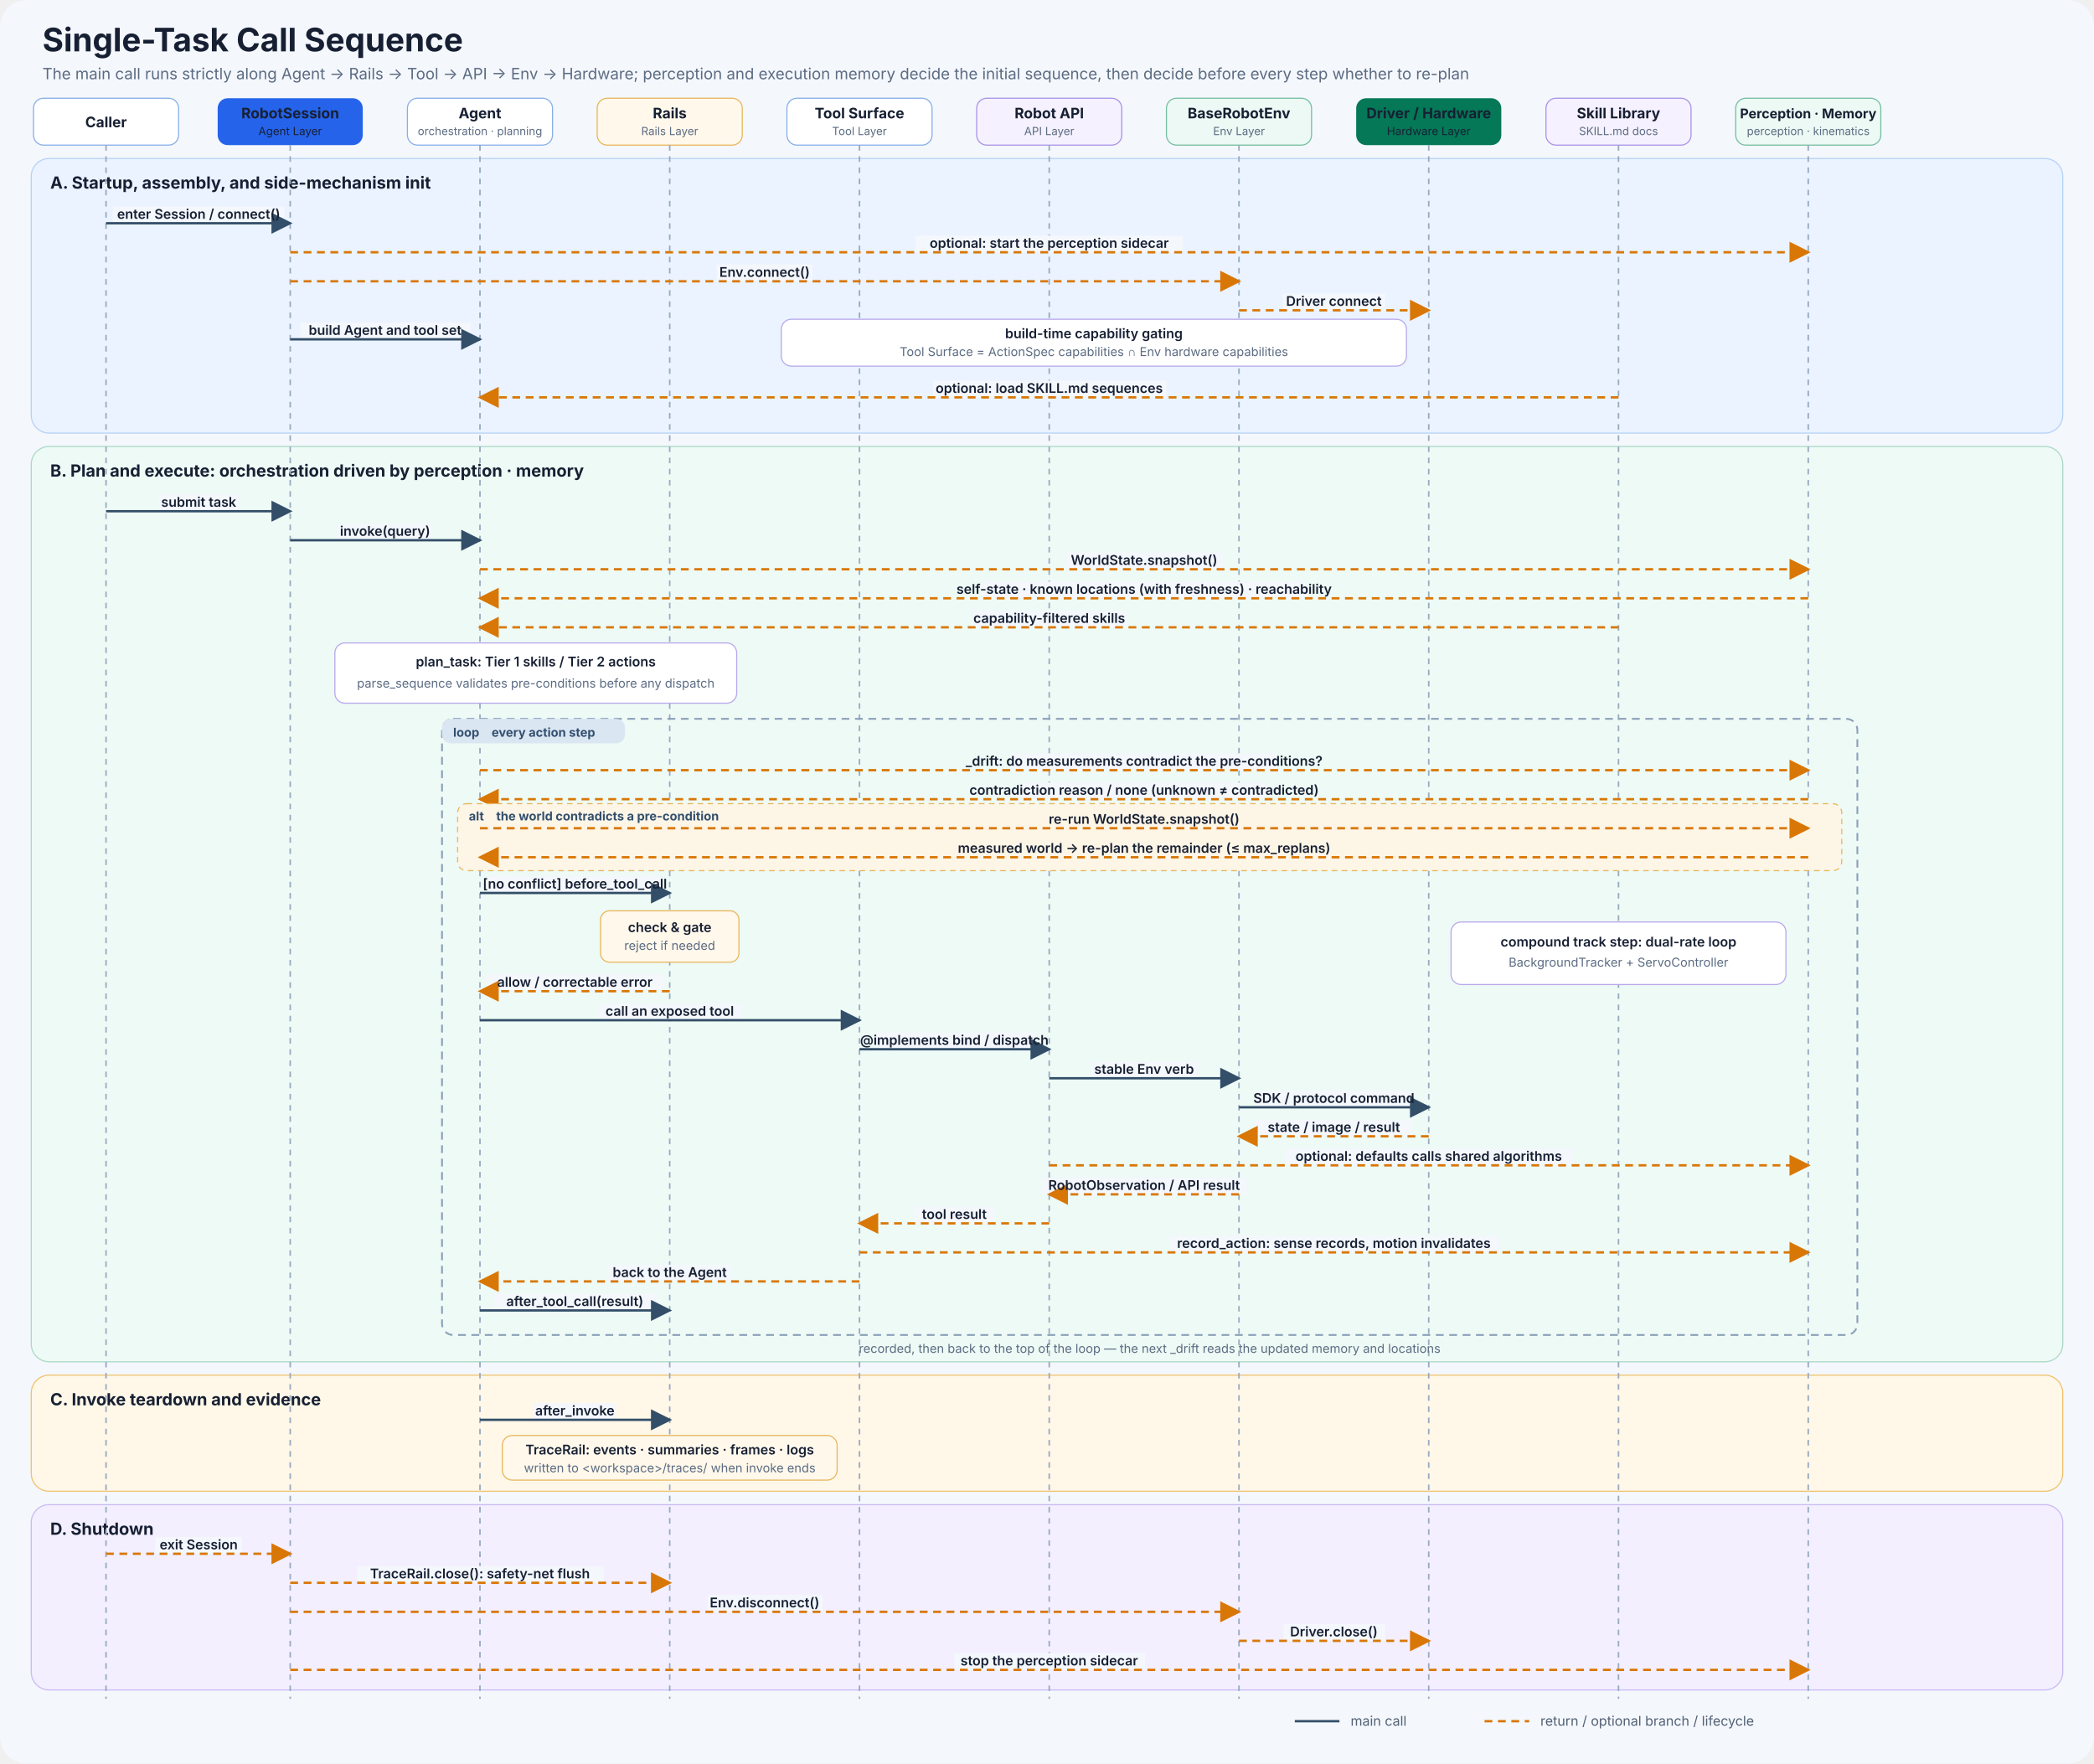
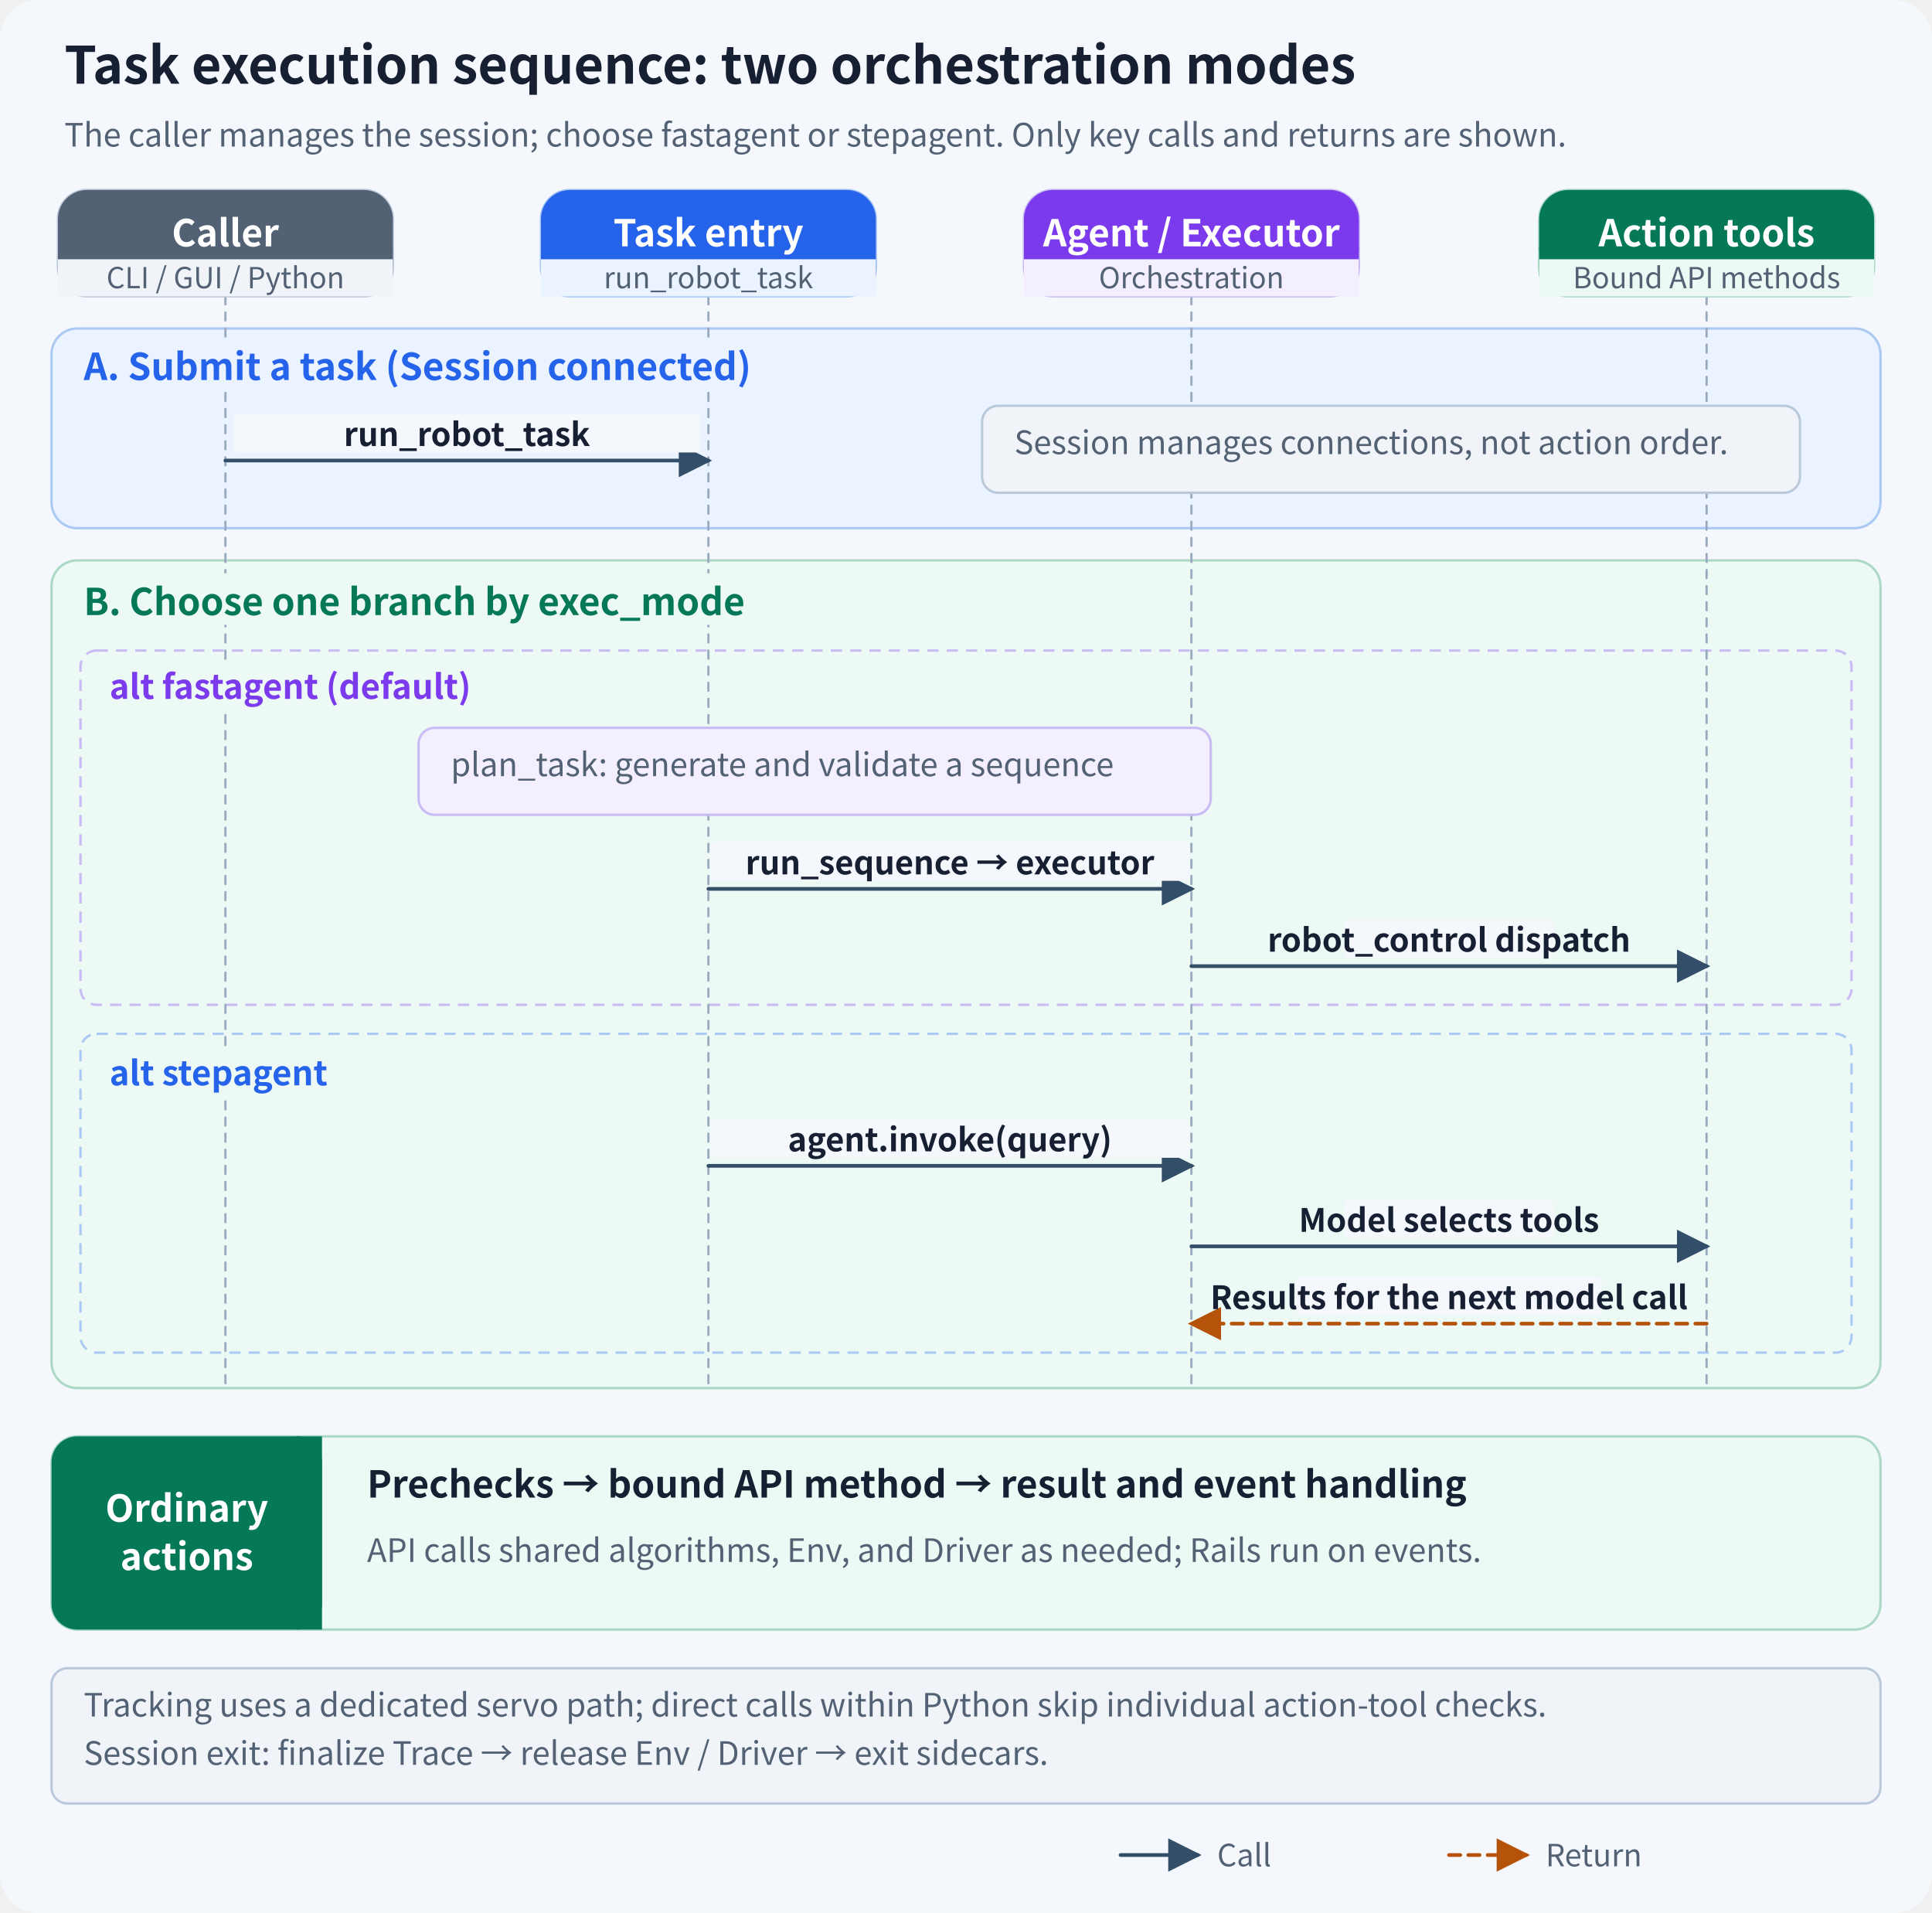
- <svg xmlns="http://www.w3.org/2000/svg" width="1876" height="1580" viewBox="0 0 1876 1580" role="img" aria-labelledby="title desc">
+ <svg xmlns="http://www.w3.org/2000/svg" width="1200" height="1188" viewBox="0 0 1200 1188" role="img" aria-labelledby="title desc">
  <defs>
    <marker id="arrow" markerWidth="9" markerHeight="9" refX="8" refY="4.5" orient="auto">
-       <path d="M0 0L9 4.5L0 9Z" fill="#334e68" />
+       <path d="M0 0 L9 4.5 L0 9 Z" fill="#334e68" />
    </marker>
-     <marker id="ret-arrow" markerWidth="9" markerHeight="9" refX="8" refY="4.5" orient="auto">
-       <path d="M0 0L9 4.5L0 9Z" fill="#d97706" />
+     <marker id="input-arrow" markerWidth="9" markerHeight="9" refX="8" refY="4.5" orient="auto">
+       <path d="M0 0 L9 4.5 L0 9 Z" fill="#b45309" />
    </marker>
-     <style>text{font-family:Inter,"Segoe UI",Arial,sans-serif;fill:#172033}.title{font-size:29px;font-weight:700}.subtitle{font-size:14px;fill:#5b6b82}.actor{font-size:13px;font-weight:700}.actor-sub{font-size:10px;fill:#5b6b82}.phase{font-size:15px;font-weight:700}.msg{font-size:12px;font-weight:600}.note{font-size:11px;fill:#5b6b82}.call{stroke:#334e68;stroke-width:2.1;marker-end:url(#arrow)}.ret{stroke:#d97706;stroke-width:2.1;stroke-dasharray:7 5;marker-end:url(#ret-arrow)}.life{stroke:#9aabc0;stroke-width:1.4;stroke-dasharray:5 5}.legend{font-size:12px;fill:#526174}.bg{fill:#f4f7fc}.bg2{fill:#fdf5e6}.frame{fill:none;stroke:#8aa0b8;stroke-width:1.6;stroke-dasharray:7 5}.tag{font-size:11px;font-weight:700;fill:#33506e}</style>
+     <filter id="shadow" x="-10%" y="-15%" width="120%" height="140%">
+       <feDropShadow dx="0" dy="3" stdDeviation="4" flood-color="#19324d" flood-opacity="0.12" />
+     </filter>
+     <style>text { font-family: "Noto Sans CJK SC", "Microsoft YaHei", "PingFang SC", sans-serif; } path, line { stroke-linejoin: round; stroke-linecap: round; }</style>
  </defs>
-   <rect width="1876" height="1580" rx="24" fill="#f4f7fc" />
-   <text x="38" y="46" class="title">Single-Task Call Sequence</text>
-   <text x="38" y="71" class="subtitle">The main call runs strictly along Agent → Rails → Tool → API → Env → Hardware; perception and execution memory decide the initial sequence, then decide before every step whether to re-plan</text>
-   <rect x="28" y="142" width="1820" height="246" rx="16" fill="#eaf3ff" stroke="#b7d2f7" />
-   <text x="45" y="169" class="phase" fill="#1d4ed8">A. Startup, assembly, and side-mechanism init</text>
-   <rect x="28" y="400" width="1820" height="820" rx="16" fill="#eefaf5" stroke="#acd9c6" />
-   <text x="45" y="427" class="phase" fill="#047857">B. Plan and execute: orchestration driven by perception · memory</text>
-   <rect x="28" y="1232" width="1820" height="104" rx="16" fill="#fff7e8" stroke="#efc36f" />
-   <text x="45" y="1259" class="phase" fill="#b45309">C. Invoke teardown and evidence</text>
-   <rect x="28" y="1348" width="1820" height="166" rx="16" fill="#f3efff" stroke="#c9bbf3" />
-   <text x="45" y="1375" class="phase" fill="#6d28d9">D. Shutdown</text>
-   <g>
-     <rect x="30" y="88" width="130" height="42" rx="9" fill="#fff" stroke="#88afe8" />
-     <text x="95" y="114" text-anchor="middle" class="actor">Caller</text>
-     <rect x="195" y="88" width="130" height="42" rx="9" fill="#2563eb" />
-     <text x="260" y="106" text-anchor="middle" font-size="13" font-weight="700" fill="#fff">RobotSession</text>
-     <text x="260" y="121" text-anchor="middle" font-size="10" fill="#dbeafe">Agent Layer</text>
-     <rect x="365" y="88" width="130" height="42" rx="9" fill="#fff" stroke="#88afe8" />
-     <text x="430" y="106" text-anchor="middle" class="actor">Agent</text>
-     <text x="430" y="121" text-anchor="middle" class="actor-sub">orchestration · planning</text>
-     <rect x="535" y="88" width="130" height="42" rx="9" fill="#fff8eb" stroke="#e8b75d" />
-     <text x="600" y="106" text-anchor="middle" class="actor">Rails</text>
-     <text x="600" y="121" text-anchor="middle" class="actor-sub">Rails Layer</text>
-     <rect x="705" y="88" width="130" height="42" rx="9" fill="#fff" stroke="#88afe8" />
-     <text x="770" y="106" text-anchor="middle" class="actor">Tool Surface</text>
-     <text x="770" y="121" text-anchor="middle" class="actor-sub">Tool Layer</text>
-     <rect x="875" y="88" width="130" height="42" rx="9" fill="#f5f1ff" stroke="#aa94e7" />
-     <text x="940" y="106" text-anchor="middle" class="actor">Robot API</text>
-     <text x="940" y="121" text-anchor="middle" class="actor-sub">API Layer</text>
-     <rect x="1045" y="88" width="130" height="42" rx="9" fill="#ecf9f4" stroke="#76bfa1" />
-     <text x="1110" y="106" text-anchor="middle" class="actor">BaseRobotEnv</text>
-     <text x="1110" y="121" text-anchor="middle" class="actor-sub">Env Layer</text>
-     <rect x="1215" y="88" width="130" height="42" rx="9" fill="#047857" />
-     <text x="1280" y="106" text-anchor="middle" font-size="13" font-weight="700" fill="#fff">Driver / Hardware</text>
-     <text x="1280" y="121" text-anchor="middle" font-size="10" fill="#d1fae5">Hardware Layer</text>
-     <rect x="1385" y="88" width="130" height="42" rx="9" fill="#f5f1ff" stroke="#aa94e7" />
-     <text x="1450" y="106" text-anchor="middle" class="actor" fill="#6d28d9">Skill Library</text>
-     <text x="1450" y="121" text-anchor="middle" class="actor-sub" fill="#8b5cf6">SKILL.md docs</text>
-     <rect x="1555" y="88" width="130" height="42" rx="9" fill="#ecf9f4" stroke="#76bfa1" />
-     <text x="1620" y="106" text-anchor="middle" font-size="12" font-weight="700" fill="#047857">Perception · Memory</text>
-     <text x="1620" y="121" text-anchor="middle" class="actor-sub" fill="#059669">perception · kinematics</text>
-   </g>
-   <g>
-     <line x1="95" y1="130" x2="95" y2="1522" class="life" />
-     <line x1="260" y1="130" x2="260" y2="1522" class="life" />
-     <line x1="430" y1="130" x2="430" y2="1522" class="life" />
-     <line x1="600" y1="130" x2="600" y2="1522" class="life" />
-     <line x1="770" y1="130" x2="770" y2="1522" class="life" />
-     <line x1="940" y1="130" x2="940" y2="1522" class="life" />
-     <line x1="1110" y1="130" x2="1110" y2="1522" class="life" />
-     <line x1="1280" y1="130" x2="1280" y2="1522" class="life" />
-     <line x1="1450" y1="130" x2="1450" y2="1522" class="life" />
-     <line x1="1620" y1="130" x2="1620" y2="1522" class="life" />
-   </g>
-   <rect x="101" y="185" width="154" height="15" class="bg" />
-   <line x1="95" y1="200" x2="260" y2="200" class="call" />
-   <text x="178" y="196" text-anchor="middle" class="msg">enter Session / connect()</text>
-   <rect x="820" y="211" width="240" height="15" class="bg" />
-   <line x1="260" y1="226" x2="1620" y2="226" class="ret" />
-   <text x="940" y="222" text-anchor="middle" class="msg">optional: start the perception sidecar</text>
-   <rect x="642" y="237" width="86" height="15" class="bg" />
-   <line x1="260" y1="252" x2="1110" y2="252" class="ret" />
-   <text x="685" y="248" text-anchor="middle" class="msg">Env.connect()</text>
-   <rect x="1149" y="263" width="92" height="15" class="bg" />
-   <line x1="1110" y1="278" x2="1280" y2="278" class="ret" />
-   <text x="1195" y="274" text-anchor="middle" class="msg">Driver connect</text>
-   <rect x="269" y="289" width="153" height="15" class="bg" />
-   <line x1="260" y1="304" x2="430" y2="304" class="call" />
-   <text x="345" y="300" text-anchor="middle" class="msg">build Agent and tool set</text>
-   <rect x="700" y="286" width="560" height="42" rx="9" fill="#fff" stroke="#b9a8ec" />
-   <text x="980" y="303" text-anchor="middle" class="msg">build-time capability gating</text>
-   <text x="980" y="319" text-anchor="middle" class="note">Tool Surface = ActionSpec capabilities ∩ Env hardware capabilities</text>
-   <rect x="836" y="341" width="209" height="15" class="bg" />
-   <line x1="1450" y1="356" x2="430" y2="356" class="ret" />
-   <text x="940" y="352" text-anchor="middle" class="msg">optional: load SKILL.md sequences</text>
-   <rect x="142" y="443" width="72" height="15" class="bg" />
-   <line x1="95" y1="458" x2="260" y2="458" class="call" />
-   <text x="178" y="454" text-anchor="middle" class="msg">submit task</text>
-   <rect x="303" y="469" width="84" height="15" class="bg" />
-   <line x1="260" y1="484" x2="430" y2="484" class="call" />
-   <text x="345" y="480" text-anchor="middle" class="msg">invoke(query)</text>
-   <rect x="955" y="495" width="141" height="15" class="bg" />
-   <line x1="430" y1="510" x2="1620" y2="510" class="ret" />
-   <text x="1025" y="506" text-anchor="middle" class="msg">WorldState.snapshot()</text>
-   <rect x="880" y="521" width="290" height="15" class="bg" />
-   <line x1="1620" y1="536" x2="430" y2="536" class="ret" />
-   <text x="1025" y="532" text-anchor="middle" class="msg">self-state · known locations (with freshness) · reachability</text>
-   <rect x="871" y="547" width="138" height="15" class="bg" />
-   <line x1="1450" y1="562" x2="430" y2="562" class="ret" />
-   <text x="940" y="558" text-anchor="middle" class="msg">capability-filtered skills</text>
-   <rect x="300" y="576" width="360" height="54" rx="9" fill="#fff" stroke="#b9a8ec" />
-   <text x="480" y="597" text-anchor="middle" class="msg">plan_task: Tier 1 skills / Tier 2 actions</text>
-   <text x="480" y="616" text-anchor="middle" class="note">parse_sequence validates pre-conditions before any dispatch</text>
-   <rect x="396" y="644" width="1268" height="552" rx="10" class="frame" />
-   <rect x="396" y="644" width="164" height="22" rx="8" fill="#dbe6f3" />
-   <text x="406" y="660" class="tag">loop　every action step</text>
-   <rect x="906" y="675" width="238" height="15" class="bg" />
-   <line x1="430" y1="690" x2="1620" y2="690" class="ret" />
-   <text x="1025" y="686" text-anchor="middle" class="msg">_drift: do measurements contradict the pre-conditions?</text>
-   <rect x="915" y="701" width="220" height="15" class="bg" />
-   <line x1="1620" y1="716" x2="430" y2="716" class="ret" />
-   <text x="1025" y="712" text-anchor="middle" class="msg">contradiction reason / none (unknown ≠ contradicted)</text>
-   <rect x="410" y="720" width="1240" height="60" rx="8" fill="#fdf5e6" stroke="#e8b75d" stroke-dasharray="5 4" />
-   <text x="420" y="735" class="tag" fill="#b45309">alt　the world contradicts a pre-condition</text>
-   <rect x="936" y="727" width="178" height="15" class="bg2" />
-   <line x1="430" y1="742" x2="1620" y2="742" class="ret" />
-   <text x="1025" y="738" text-anchor="middle" class="msg">re-run WorldState.snapshot()</text>
-   <rect x="891" y="753" width="268" height="15" class="bg2" />
-   <line x1="1620" y1="768" x2="430" y2="768" class="ret" />
-   <text x="1025" y="764" text-anchor="middle" class="msg">measured world → re-plan the remainder (≤ max_replans)</text>
-   <rect x="437" y="785" width="156" height="15" class="bg" />
-   <line x1="430" y1="800" x2="600" y2="800" class="call" />
-   <text x="515" y="796" text-anchor="middle" class="msg">[no conflict] before_tool_call</text>
-   <rect x="538" y="816" width="124" height="46" rx="8" fill="#fff8eb" stroke="#e8b75d" />
-   <text x="600" y="835" text-anchor="middle" class="msg">check &amp; gate</text>
-   <text x="600" y="851" text-anchor="middle" class="note">reject if needed</text>
-   <rect x="1300" y="826" width="300" height="56" rx="9" fill="#fff" stroke="#b9a8ec" />
-   <text x="1450" y="848" text-anchor="middle" class="msg">compound track step: dual-rate loop</text>
-   <text x="1450" y="866" text-anchor="middle" class="note">BackgroundTracker + ServoController</text>
-   <rect x="436" y="873" width="159" height="15" class="bg" />
-   <line x1="600" y1="888" x2="430" y2="888" class="ret" />
-   <text x="515" y="884" text-anchor="middle" class="msg">allow / correctable error</text>
-   <rect x="536" y="899" width="128" height="15" class="bg" />
-   <line x1="430" y1="914" x2="770" y2="914" class="call" />
-   <text x="600" y="910" text-anchor="middle" class="msg">call an exposed tool</text>
-   <rect x="783" y="925" width="144" height="15" class="bg" />
-   <line x1="770" y1="940" x2="940" y2="940" class="call" />
-   <text x="855" y="936" text-anchor="middle" class="msg">@implements bind / dispatch</text>
-   <rect x="977" y="951" width="96" height="15" class="bg" />
-   <line x1="940" y1="966" x2="1110" y2="966" class="call" />
-   <text x="1025" y="962" text-anchor="middle" class="msg">stable Env verb</text>
-   <rect x="1125" y="977" width="140" height="15" class="bg" />
-   <line x1="1110" y1="992" x2="1280" y2="992" class="call" />
-   <text x="1195" y="988" text-anchor="middle" class="msg">SDK / protocol command</text>
-   <rect x="1125" y="1003" width="140" height="15" class="bg" />
-   <line x1="1280" y1="1018" x2="1110" y2="1018" class="ret" />
-   <text x="1195" y="1014" text-anchor="middle" class="msg">state / image / result</text>
-   <rect x="1151" y="1029" width="258" height="15" class="bg" />
-   <line x1="940" y1="1044" x2="1620" y2="1044" class="ret" />
-   <text x="1280" y="1040" text-anchor="middle" class="msg">optional: defaults calls shared algorithms</text>
-   <rect x="933" y="1055" width="184" height="15" class="bg" />
-   <line x1="1110" y1="1070" x2="940" y2="1070" class="ret" />
-   <text x="1025" y="1066" text-anchor="middle" class="msg">RobotObservation / API result</text>
-   <rect x="819" y="1081" width="72" height="15" class="bg" />
-   <line x1="940" y1="1096" x2="770" y2="1096" class="ret" />
-   <text x="855" y="1092" text-anchor="middle" class="msg">tool result</text>
-   <rect x="1048" y="1107" width="295" height="15" class="bg" />
-   <line x1="770" y1="1122" x2="1620" y2="1122" class="ret" />
-   <text x="1195" y="1118" text-anchor="middle" class="msg">record_action: sense records, motion invalidates</text>
-   <rect x="545" y="1133" width="110" height="15" class="bg" />
-   <line x1="770" y1="1148" x2="430" y2="1148" class="ret" />
-   <text x="600" y="1144" text-anchor="middle" class="msg">back to the Agent</text>
-   <rect x="442" y="1159" width="147" height="15" class="bg" />
-   <line x1="430" y1="1174" x2="600" y2="1174" class="call" />
-   <text x="515" y="1170" text-anchor="middle" class="msg">after_tool_call(result)</text>
-   <text x="1030" y="1212" text-anchor="middle" class="note">recorded, then back to the top of the loop — the next _drift reads the updated memory and locations</text>
-   <rect x="478" y="1257" width="74" height="15" class="bg" />
-   <line x1="430" y1="1272" x2="600" y2="1272" class="call" />
-   <text x="515" y="1268" text-anchor="middle" class="msg">after_invoke</text>
-   <rect x="450" y="1286" width="300" height="40" rx="9" fill="#fff8eb" stroke="#e8b75d" />
-   <text x="600" y="1303" text-anchor="middle" class="msg">TraceRail: events · summaries · frames · logs</text>
-   <text x="600" y="1319" text-anchor="middle" class="note">written to &lt;workspace&gt;/traces/ when invoke ends</text>
-   <rect x="139" y="1377" width="78" height="15" class="bg" />
-   <line x1="95" y1="1392" x2="260" y2="1392" class="ret" />
-   <text x="178" y="1388" text-anchor="middle" class="msg">exit Session</text>
-   <rect x="320" y="1403" width="221" height="15" class="bg" />
-   <line x1="260" y1="1418" x2="600" y2="1418" class="ret" />
-   <text x="430" y="1414" text-anchor="middle" class="msg">TraceRail.close(): safety-net flush</text>
-   <rect x="634" y="1429" width="103" height="15" class="bg" />
-   <line x1="260" y1="1444" x2="1110" y2="1444" class="ret" />
-   <text x="685" y="1440" text-anchor="middle" class="msg">Env.disconnect()</text>
-   <rect x="1150" y="1455" width="91" height="15" class="bg" />
-   <line x1="1110" y1="1470" x2="1280" y2="1470" class="ret" />
-   <text x="1195" y="1466" text-anchor="middle" class="msg">Driver.close()</text>
-   <rect x="855" y="1481" width="171" height="15" class="bg" />
-   <line x1="260" y1="1496" x2="1620" y2="1496" class="ret" />
-   <text x="940" y="1492" text-anchor="middle" class="msg">stop the perception sidecar</text>
-   <line x1="1160" y1="1542" x2="1200" y2="1542" stroke="#334e68" stroke-width="2.1" />
-   <text x="1210" y="1546" class="legend">main call</text>
-   <line x1="1330" y1="1542" x2="1370" y2="1542" stroke="#d97706" stroke-width="2.1" stroke-dasharray="7 5" />
-   <text x="1380" y="1546" class="legend">return / optional branch / lifecycle</text>
+   <rect x="0" y="0" width="1200" height="1188" rx="24" fill="#f4f7fc" />
+   <text id="text-1" x="40" y="52" font-size="32" font-weight="700" fill="#172033" text-anchor="start" data-max-width="1120">Task execution sequence: two orchestration modes</text>
+   <text id="text-2" x="40" y="91" font-size="20" font-weight="400" fill="#526174" text-anchor="start" data-max-width="1120">The caller manages the session; choose fastagent or stepagent. Only key calls and returns are shown.</text>
+   <rect x="32" y="204" width="1136" height="124" rx="16" fill="#eaf3ff" stroke="#aac9f3" stroke-width="1.5" />
+   <rect x="32" y="348" width="1136" height="514" rx="16" fill="#ecf9f4" stroke="#acd9c6" stroke-width="1.5" />
+   <rect x="50" y="404" width="1100" height="220" rx="10" fill="none" stroke="#c9bbf3" stroke-width="1.5" stroke-dasharray="7 5" />
+   <rect x="50" y="642" width="1100" height="198" rx="10" fill="none" stroke="#aac9f3" stroke-width="1.5" stroke-dasharray="7 5" />
+   <line x1="140" y1="184" x2="140" y2="862" stroke="#9aabc0" stroke-width="1.4" stroke-dasharray="5 5" />
+   <rect x="36" y="118" width="208" height="66" rx="18" fill="#f0f4f9" stroke="#bac9da" stroke-width="1.5" />
+   <rect x="36" y="118" width="208" height="54" rx="18" fill="#526174" />
+   <rect x="36" y="154" width="208" height="18" rx="0" fill="#526174" />
+   <text id="text-3" x="140.0" y="153" font-size="23" font-weight="700" fill="#ffffff" text-anchor="middle" data-max-width="184">Caller</text>
+   <rect x="36" y="161" width="208" height="23" rx="0" fill="#f0f4f9" />
+   <text id="text-4" x="140" y="179" font-size="18" font-weight="400" fill="#526174" text-anchor="middle" data-max-width="196">CLI / GUI / Python</text>
+   <line x1="440" y1="184" x2="440" y2="862" stroke="#9aabc0" stroke-width="1.4" stroke-dasharray="5 5" />
+   <rect x="336" y="118" width="208" height="66" rx="18" fill="#eaf3ff" stroke="#aac9f3" stroke-width="1.5" />
+   <rect x="336" y="118" width="208" height="54" rx="18" fill="#2563eb" />
+   <rect x="336" y="154" width="208" height="18" rx="0" fill="#2563eb" />
+   <text id="text-5" x="440.0" y="153" font-size="23" font-weight="700" fill="#ffffff" text-anchor="middle" data-max-width="184">Task entry</text>
+   <rect x="336" y="161" width="208" height="23" rx="0" fill="#eaf3ff" />
+   <text id="text-6" x="440" y="179" font-size="18" font-weight="400" fill="#526174" text-anchor="middle" data-max-width="196">run_robot_task</text>
+   <line x1="740" y1="184" x2="740" y2="862" stroke="#9aabc0" stroke-width="1.4" stroke-dasharray="5 5" />
+   <rect x="636" y="118" width="208" height="66" rx="18" fill="#f3efff" stroke="#c9bbf3" stroke-width="1.5" />
+   <rect x="636" y="118" width="208" height="54" rx="18" fill="#7c3aed" />
+   <rect x="636" y="154" width="208" height="18" rx="0" fill="#7c3aed" />
+   <text id="text-7" x="740.0" y="153" font-size="23" font-weight="700" fill="#ffffff" text-anchor="middle" data-max-width="184">Agent / Executor</text>
+   <rect x="636" y="161" width="208" height="23" rx="0" fill="#f3efff" />
+   <text id="text-8" x="740" y="179" font-size="18" font-weight="400" fill="#526174" text-anchor="middle" data-max-width="196">Orchestration</text>
+   <line x1="1060" y1="184" x2="1060" y2="862" stroke="#9aabc0" stroke-width="1.4" stroke-dasharray="5 5" />
+   <rect x="956" y="118" width="208" height="66" rx="18" fill="#ecf9f4" stroke="#acd9c6" stroke-width="1.5" />
+   <rect x="956" y="118" width="208" height="54" rx="18" fill="#047857" />
+   <rect x="956" y="154" width="208" height="18" rx="0" fill="#047857" />
+   <text id="text-9" x="1060.0" y="153" font-size="23" font-weight="700" fill="#ffffff" text-anchor="middle" data-max-width="184">Action tools</text>
+   <rect x="956" y="161" width="208" height="23" rx="0" fill="#ecf9f4" />
+   <text id="text-10" x="1060" y="179" font-size="18" font-weight="400" fill="#526174" text-anchor="middle" data-max-width="196">Bound API methods</text>
+   <rect x="48" y="210" width="510" height="32" rx="3" fill="#eaf3ff" />
+   <text id="text-11" x="52" y="236" font-size="23" font-weight="700" fill="#2563eb" text-anchor="start" data-max-width="1076">A. Submit a task (Session connected)</text>
+   <rect x="48" y="356" width="570" height="32" rx="3" fill="#ecf9f4" />
+   <text id="text-12" x="52" y="382" font-size="23" font-weight="700" fill="#047857" text-anchor="start" data-max-width="1076">B. Choose one branch by exec_mode</text>
+   <rect x="64" y="410" width="296" height="30" rx="3" fill="#ecf9f4" />
+   <text id="text-13" x="68" y="434" font-size="21" font-weight="700" fill="#7c3aed" text-anchor="start" data-max-width="1000">alt  fastagent (default)</text>
+   <rect x="64" y="650" width="208" height="30" rx="3" fill="#ecf9f4" />
+   <text id="text-14" x="68" y="674" font-size="21" font-weight="700" fill="#2563eb" text-anchor="start" data-max-width="1000">alt  stepagent</text>
+   <path d="M140 286 L440 286" fill="none" stroke="#334e68" stroke-width="2.3" marker-end="url(#arrow)" />
+   <rect x="145.0" y="257" width="290" height="24" rx="3" fill="#f4f7fc" />
+   <text id="text-15" x="290.0" y="277" font-size="20" font-weight="600" fill="#172033" text-anchor="middle" data-max-width="288">run_robot_task</text>
+   <rect x="610" y="252" width="508" height="54" rx="10" fill="#f0f4f9" stroke="#bac9da" stroke-width="1.5" />
+   <text id="text-16" x="630" y="282" font-size="20" font-weight="400" fill="#526174" text-anchor="start" data-max-width="468">Session manages connections, not action order.</text>
+   <rect x="260" y="452" width="492" height="54" rx="10" fill="#f3efff" stroke="#c9bbf3" stroke-width="1.5" />
+   <text id="text-17" x="280" y="482" font-size="20" font-weight="400" fill="#526174" text-anchor="start" data-max-width="452">plan_task: generate and validate a sequence</text>
+   <path d="M440 552 L740 552" fill="none" stroke="#334e68" stroke-width="2.3" marker-end="url(#arrow)" />
+   <rect x="441.0" y="523" width="298" height="24" rx="3" fill="#f4f7fc" />
+   <text id="text-18" x="590.0" y="543" font-size="20" font-weight="600" fill="#172033" text-anchor="middle" data-max-width="288">run_sequence → executor</text>
+   <path d="M740 600 L1060 600" fill="none" stroke="#334e68" stroke-width="2.3" marker-end="url(#arrow)" />
+   <rect x="835.0" y="571" width="130" height="24" rx="3" fill="#f4f7fc" />
+   <text id="text-19" x="900.0" y="591" font-size="20" font-weight="600" fill="#172033" text-anchor="middle" data-max-width="308">robot_control dispatch</text>
+   <path d="M440 724 L740 724" fill="none" stroke="#334e68" stroke-width="2.3" marker-end="url(#arrow)" />
+   <rect x="441.0" y="695" width="298" height="24" rx="3" fill="#f4f7fc" />
+   <text id="text-20" x="590.0" y="715" font-size="20" font-weight="600" fill="#172033" text-anchor="middle" data-max-width="288">agent.invoke(query)</text>
+   <path d="M740 774 L1060 774" fill="none" stroke="#334e68" stroke-width="2.3" marker-end="url(#arrow)" />
+   <rect x="835.0" y="745" width="130" height="24" rx="3" fill="#f4f7fc" />
+   <text id="text-21" x="900.0" y="765" font-size="20" font-weight="600" fill="#172033" text-anchor="middle" data-max-width="308">Model selects tools</text>
+   <path d="M1060 822 L740 822" fill="none" stroke="#b45309" stroke-width="2.3" stroke-dasharray="7 5" marker-end="url(#input-arrow)" />
+   <rect x="805.0" y="793" width="190" height="24" rx="3" fill="#f4f7fc" />
+   <text id="text-22" x="900.0" y="813" font-size="20" font-weight="600" fill="#172033" text-anchor="middle" data-max-width="308">Results for the next model call</text>
+   <rect x="32" y="892" width="1136" height="120" rx="16" fill="#ecf9f4" stroke="#acd9c6" stroke-width="1.5" />
+   <rect x="32" y="892" width="168" height="120" rx="16" fill="#047857" />
+   <rect x="184" y="892" width="16" height="120" rx="0" fill="#047857" />
+   <text id="text-23" x="116.0" y="945.0" font-size="23" font-weight="700" fill="#ffffff" text-anchor="middle" data-max-width="144">Ordinary</text>
+   <text id="text-24" x="116.0" y="975.0" font-size="23" font-weight="700" fill="#ffffff" text-anchor="middle" data-max-width="144">actions</text>
+   <text id="text-25" x="228" y="930" font-size="23" font-weight="700" fill="#172033" text-anchor="start" data-max-width="910">Prechecks → bound API method → result and event handling</text>
+   <text id="text-26" x="228" y="970" font-size="20" font-weight="400" fill="#526174" text-anchor="start" data-max-width="910">API calls shared algorithms, Env, and Driver as needed; Rails run on events.</text>
+   <rect x="32" y="1036" width="1136" height="84" rx="10" fill="#f0f4f9" stroke="#bac9da" stroke-width="1.5" />
+   <text id="text-27" x="52" y="1066" font-size="20" font-weight="400" fill="#526174" text-anchor="start" data-max-width="1096">Tracking uses a dedicated servo path; direct calls within Python skip individual action-tool checks.</text>
+   <text id="text-28" x="52" y="1096" font-size="20" font-weight="400" fill="#526174" text-anchor="start" data-max-width="1096">Session exit: finalize Trace → release Env / Driver → exit sidecars.</text>
+   <path d="M696 1152 L744 1152" fill="none" stroke="#334e68" stroke-width="2.3" marker-end="url(#arrow)" />
+   <text id="text-29" x="756" y="1159" font-size="19" font-weight="400" fill="#526174" text-anchor="start" data-max-width="100">Call</text>
+   <path d="M900 1152 L948 1152" fill="none" stroke="#b45309" stroke-width="2.3" stroke-dasharray="7 5" marker-end="url(#input-arrow)" />
+   <text id="text-30" x="960" y="1159" font-size="19" font-weight="400" fill="#526174" text-anchor="start" data-max-width="170">Return</text>
</svg>
